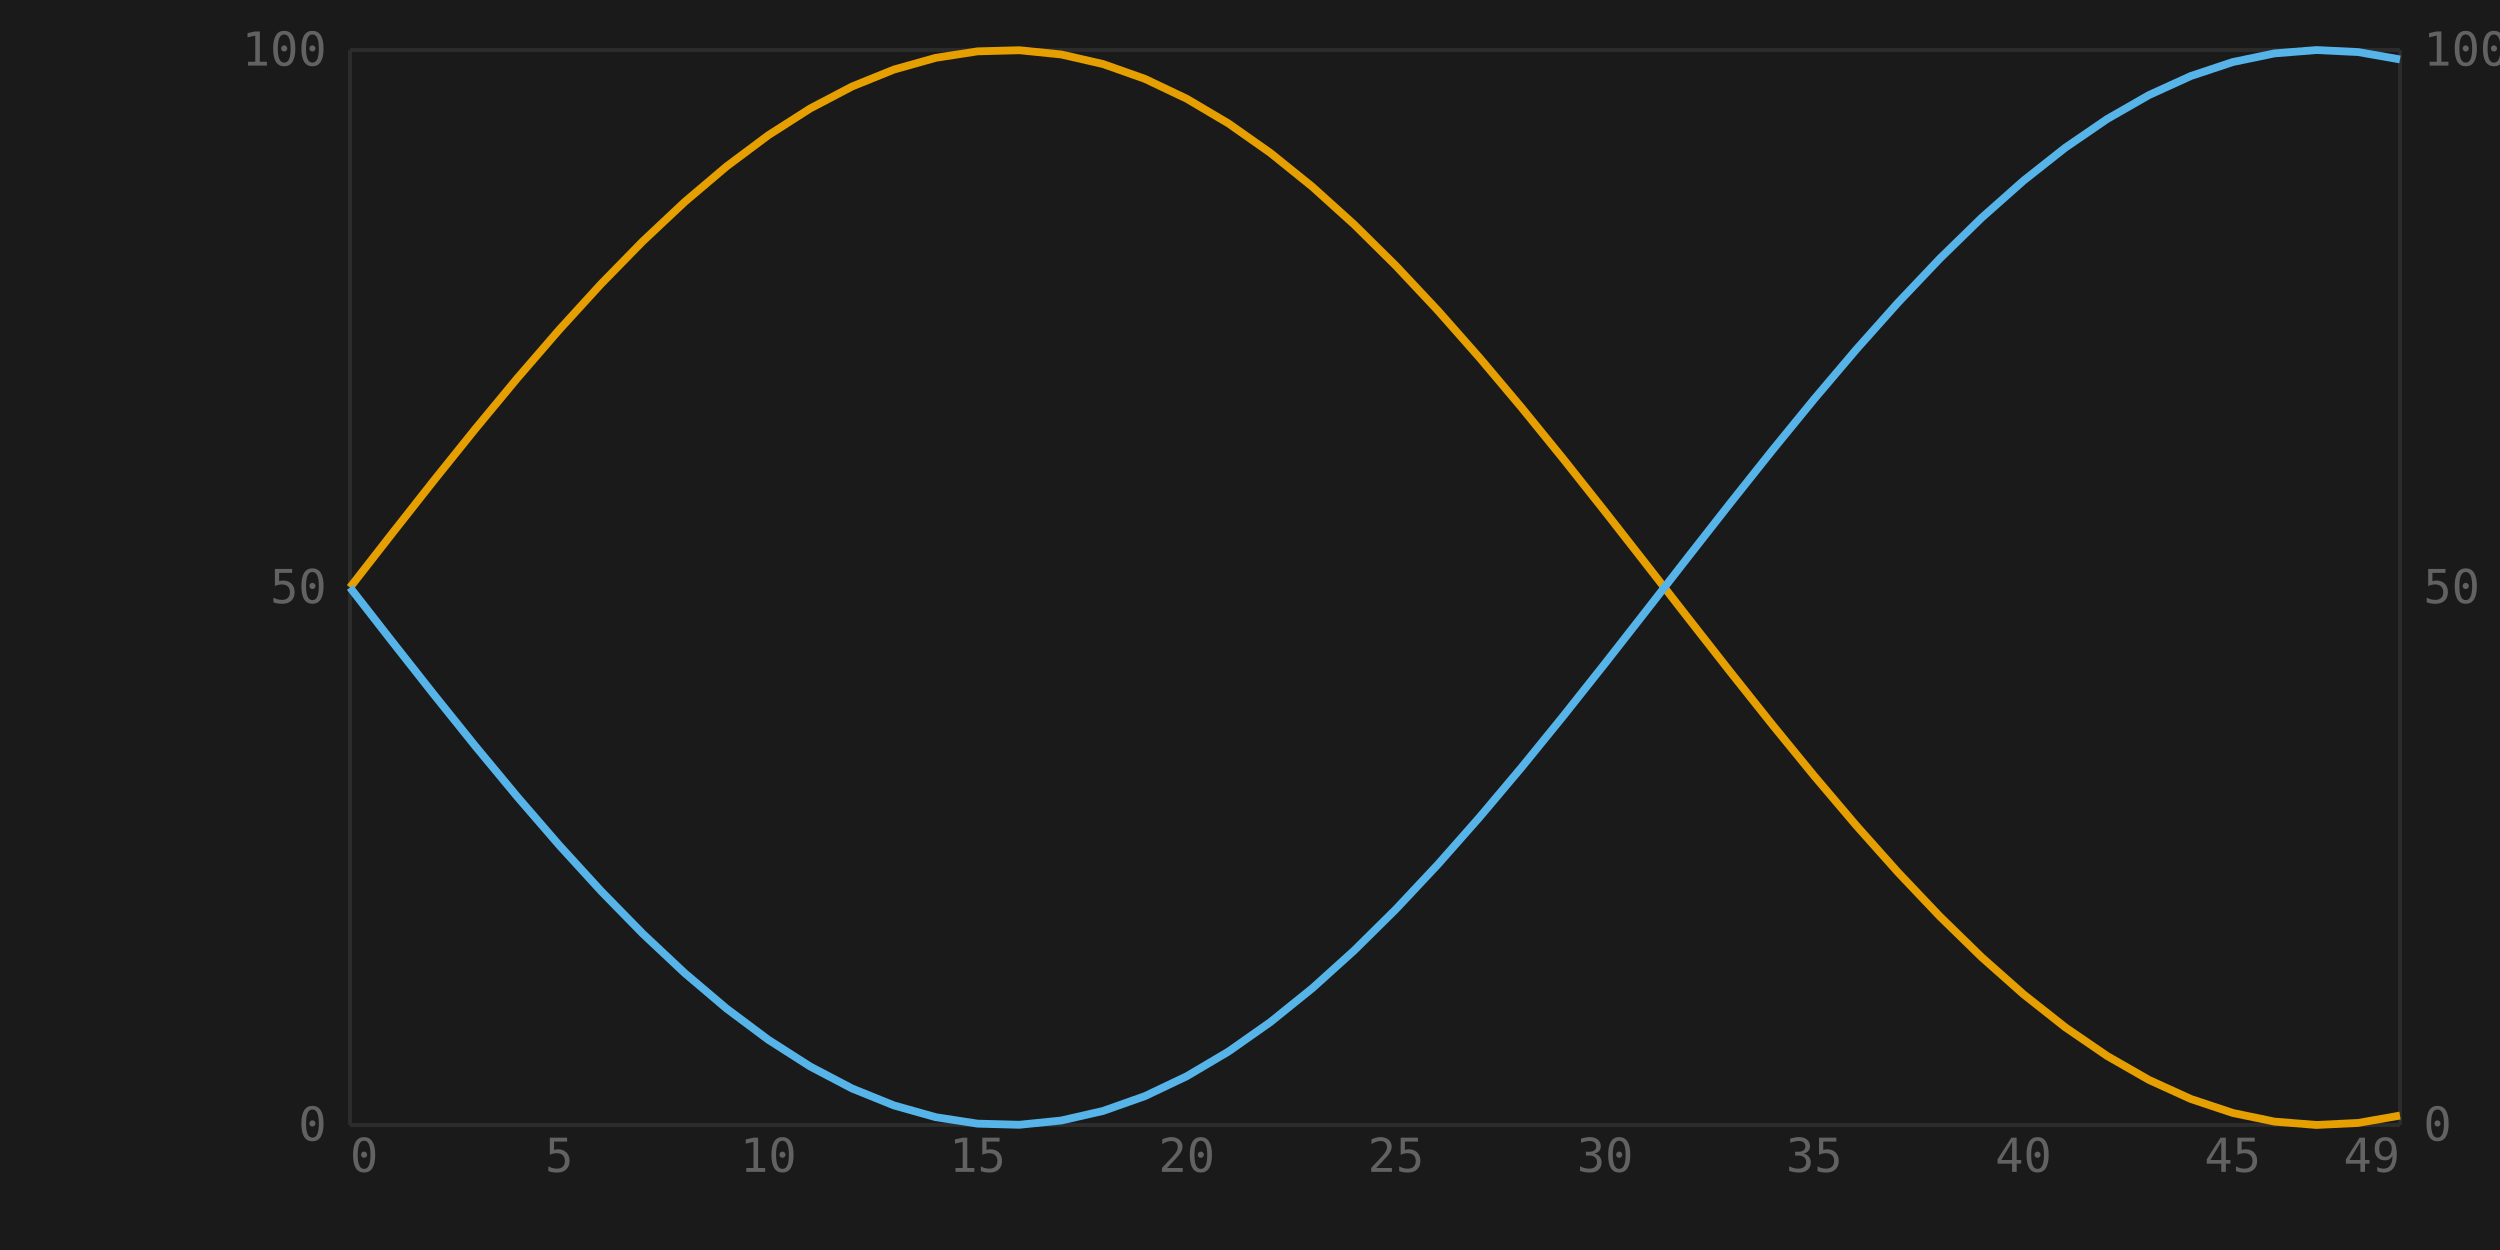
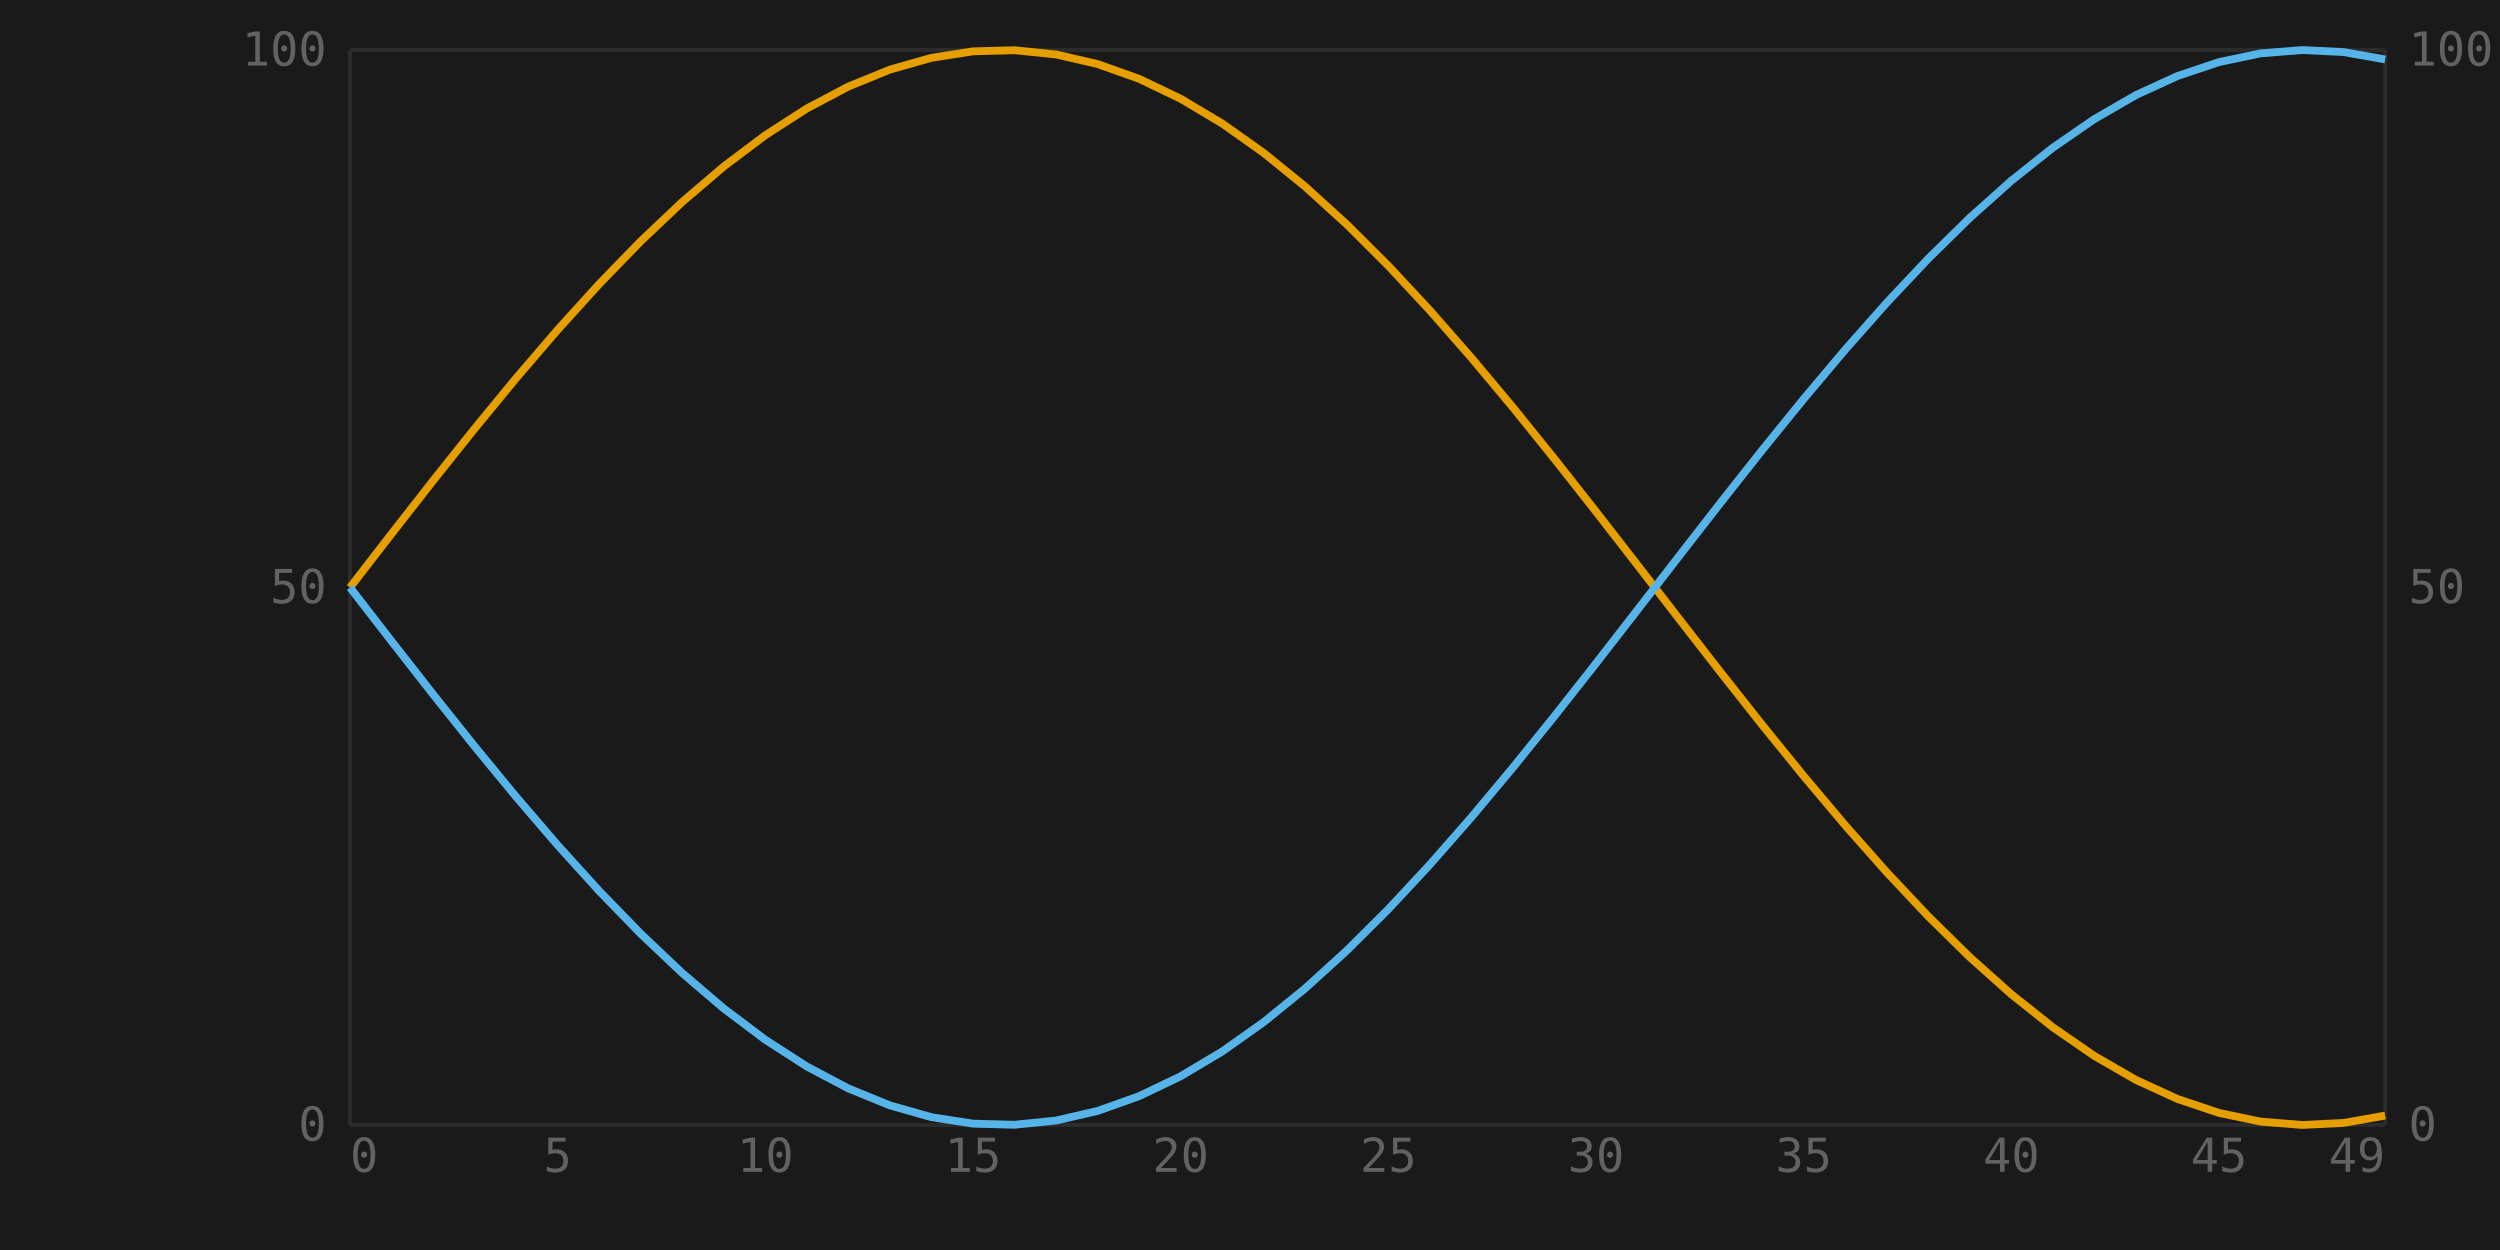
<svg xmlns="http://www.w3.org/2000/svg" viewBox="0 0 640 320" width="640" height="320">
  <rect width="100%" height="100%" fill="#1a1a1a" />
  <line x1="89.6" y1="12.8" x2="89.6" y2="288" stroke="#2c2c2c" stroke-width="1" />
-   <line x1="89.6" y1="288" x2="614.4" y2="288" stroke="#2c2c2c" stroke-width="1" />
-   <line x1="614.4" y1="12.8" x2="614.4" y2="288" stroke="#2c2c2c" stroke-width="1" />
-   <line x1="89.6" y1="12.8" x2="614.4" y2="12.8" stroke="#2c2c2c" stroke-width="1" />
+   <line x1="89.6" y1="288" x2="610.6" y2="288" stroke="#2c2c2c" stroke-width="1" />
+   <line x1="610.6" y1="12.8" x2="610.6" y2="288" stroke="#2c2c2c" stroke-width="1" />
+   <line x1="89.6" y1="12.8" x2="610.6" y2="12.8" stroke="#2c2c2c" stroke-width="1" />
  <text x="83.6" y="292" text-anchor="end" font-size="12" font-family="monospace" fill="#626262">0</text>
-   <text x="620.4" y="292" text-anchor="start" font-size="12" font-family="monospace" fill="#626262">0</text>
+   <text x="616.6" y="292" text-anchor="start" font-size="12" font-family="monospace" fill="#626262">0</text>
  <text x="83.6" y="154.4" text-anchor="end" font-size="12" font-family="monospace" fill="#626262">50</text>
-   <text x="620.4" y="154.4" text-anchor="start" font-size="12" font-family="monospace" fill="#626262">50</text>
+   <text x="616.6" y="154.4" text-anchor="start" font-size="12" font-family="monospace" fill="#626262">50</text>
  <text x="83.6" y="16.8" text-anchor="end" font-size="12" font-family="monospace" fill="#626262">100</text>
-   <text x="620.4" y="16.8" text-anchor="start" font-size="12" font-family="monospace" fill="#626262">100</text>
+   <text x="616.6" y="16.8" text-anchor="start" font-size="12" font-family="monospace" fill="#626262">100</text>
  <text x="89.6" y="300" text-anchor="start" font-size="12" font-family="monospace" fill="#626262">0</text>
-   <text x="143.151" y="300" text-anchor="middle" font-size="12" font-family="monospace" fill="#626262">5</text>
-   <text x="196.702" y="300" text-anchor="middle" font-size="12" font-family="monospace" fill="#626262">10</text>
-   <text x="250.253" y="300" text-anchor="middle" font-size="12" font-family="monospace" fill="#626262">15</text>
-   <text x="303.804" y="300" text-anchor="middle" font-size="12" font-family="monospace" fill="#626262">20</text>
-   <text x="357.355" y="300" text-anchor="middle" font-size="12" font-family="monospace" fill="#626262">25</text>
-   <text x="410.906" y="300" text-anchor="middle" font-size="12" font-family="monospace" fill="#626262">30</text>
-   <text x="464.457" y="300" text-anchor="middle" font-size="12" font-family="monospace" fill="#626262">35</text>
-   <text x="518.008" y="300" text-anchor="middle" font-size="12" font-family="monospace" fill="#626262">40</text>
-   <text x="571.559" y="300" text-anchor="middle" font-size="12" font-family="monospace" fill="#626262">45</text>
-   <text x="614.4" y="300" text-anchor="end" font-size="12" font-family="monospace" fill="#626262">49</text>
-   <path d="M89.6 150.4 L100.31 136.663 L111.02 123.063 L121.731 109.736 L132.441 96.816 L143.151 84.431 L153.861 72.705 L164.571 61.756 L175.282 51.692 L185.992 42.614 L196.702 34.614 L207.412 27.77 L218.122 22.151 L228.833 17.814 L239.543 14.802 L250.253 13.145 L260.963 12.859 L271.673 13.947 L282.384 16.399 L293.094 20.189 L303.804 25.281 L314.514 31.622 L325.224 39.151 L335.935 47.791 L346.645 57.456 L357.355 68.05 L368.065 79.467 L378.776 91.593 L389.486 104.306 L400.196 117.479 L410.906 130.982 L421.616 144.679 L432.327 158.432 L443.037 172.106 L453.747 185.562 L464.457 198.668 L475.167 211.291 L485.878 223.305 L496.588 234.592 L507.298 245.037 L518.008 254.536 L528.718 262.995 L539.429 270.329 L550.139 276.464 L560.849 281.34 L571.559 284.908 L582.269 287.132 L592.98 287.989 L603.69 287.472 L614.4 285.585" fill="none" stroke="#e69f00" stroke-width="2" />
-   <path d="M89.6 150.4 L100.31 164.137 L111.02 177.737 L121.731 191.064 L132.441 203.984 L143.151 216.369 L153.861 228.095 L164.571 239.044 L175.282 249.108 L185.992 258.186 L196.702 266.186 L207.412 273.03 L218.122 278.649 L228.833 282.986 L239.543 285.998 L250.253 287.655 L260.963 287.941 L271.673 286.853 L282.384 284.401 L293.094 280.611 L303.804 275.519 L314.514 269.178 L325.224 261.649 L335.935 253.009 L346.645 243.344 L357.355 232.75 L368.065 221.333 L378.776 209.207 L389.486 196.494 L400.196 183.321 L410.906 169.818 L421.616 156.121 L432.327 142.368 L443.037 128.694 L453.747 115.238 L464.457 102.132 L475.167 89.509 L485.878 77.495 L496.588 66.208 L507.298 55.763 L518.008 46.264 L528.718 37.805 L539.429 30.471 L550.139 24.336 L560.849 19.46 L571.559 15.892 L582.269 13.668 L592.98 12.811 L603.69 13.328 L614.4 15.215" fill="none" stroke="#56b4e9" stroke-width="2" />
+   <text x="142.763" y="300" text-anchor="middle" font-size="12" font-family="monospace" fill="#626262">5</text>
+   <text x="195.927" y="300" text-anchor="middle" font-size="12" font-family="monospace" fill="#626262">10</text>
+   <text x="249.09" y="300" text-anchor="middle" font-size="12" font-family="monospace" fill="#626262">15</text>
+   <text x="302.253" y="300" text-anchor="middle" font-size="12" font-family="monospace" fill="#626262">20</text>
+   <text x="355.416" y="300" text-anchor="middle" font-size="12" font-family="monospace" fill="#626262">25</text>
+   <text x="408.58" y="300" text-anchor="middle" font-size="12" font-family="monospace" fill="#626262">30</text>
+   <text x="461.743" y="300" text-anchor="middle" font-size="12" font-family="monospace" fill="#626262">35</text>
+   <text x="514.906" y="300" text-anchor="middle" font-size="12" font-family="monospace" fill="#626262">40</text>
+   <text x="568.069" y="300" text-anchor="middle" font-size="12" font-family="monospace" fill="#626262">45</text>
+   <text x="610.6" y="300" text-anchor="end" font-size="12" font-family="monospace" fill="#626262">49</text>
+   <path d="M89.6 150.4 L100.233 136.663 L110.865 123.063 L121.498 109.736 L132.131 96.816 L142.763 84.431 L153.396 72.705 L164.029 61.756 L174.661 51.692 L185.294 42.614 L195.927 34.614 L206.559 27.77 L217.192 22.151 L227.824 17.814 L238.457 14.802 L249.09 13.145 L259.722 12.859 L270.355 13.947 L280.988 16.399 L291.62 20.189 L302.253 25.281 L312.886 31.622 L323.518 39.151 L334.151 47.791 L344.784 57.456 L355.416 68.05 L366.049 79.467 L376.682 91.593 L387.314 104.306 L397.947 117.479 L408.58 130.982 L419.212 144.679 L429.845 158.432 L440.478 172.106 L451.11 185.562 L461.743 198.668 L472.376 211.291 L483.008 223.305 L493.641 234.592 L504.273 245.037 L514.906 254.536 L525.539 262.995 L536.171 270.329 L546.804 276.464 L557.437 281.34 L568.069 284.908 L578.702 287.132 L589.335 287.989 L599.967 287.472 L610.6 285.585" fill="none" stroke="#e69f00" stroke-width="2" />
+   <path d="M89.6 150.4 L100.233 164.137 L110.865 177.737 L121.498 191.064 L132.131 203.984 L142.763 216.369 L153.396 228.095 L164.029 239.044 L174.661 249.108 L185.294 258.186 L195.927 266.186 L206.559 273.03 L217.192 278.649 L227.824 282.986 L238.457 285.998 L249.09 287.655 L259.722 287.941 L270.355 286.853 L280.988 284.401 L291.62 280.611 L302.253 275.519 L312.886 269.178 L323.518 261.649 L334.151 253.009 L344.784 243.344 L355.416 232.75 L366.049 221.333 L376.682 209.207 L387.314 196.494 L397.947 183.321 L408.58 169.818 L419.212 156.121 L429.845 142.368 L440.478 128.694 L451.11 115.238 L461.743 102.132 L472.376 89.509 L483.008 77.495 L493.641 66.208 L504.273 55.763 L514.906 46.264 L525.539 37.805 L536.171 30.471 L546.804 24.336 L557.437 19.46 L568.069 15.892 L578.702 13.668 L589.335 12.811 L599.967 13.328 L610.6 15.215" fill="none" stroke="#56b4e9" stroke-width="2" />
</svg>
